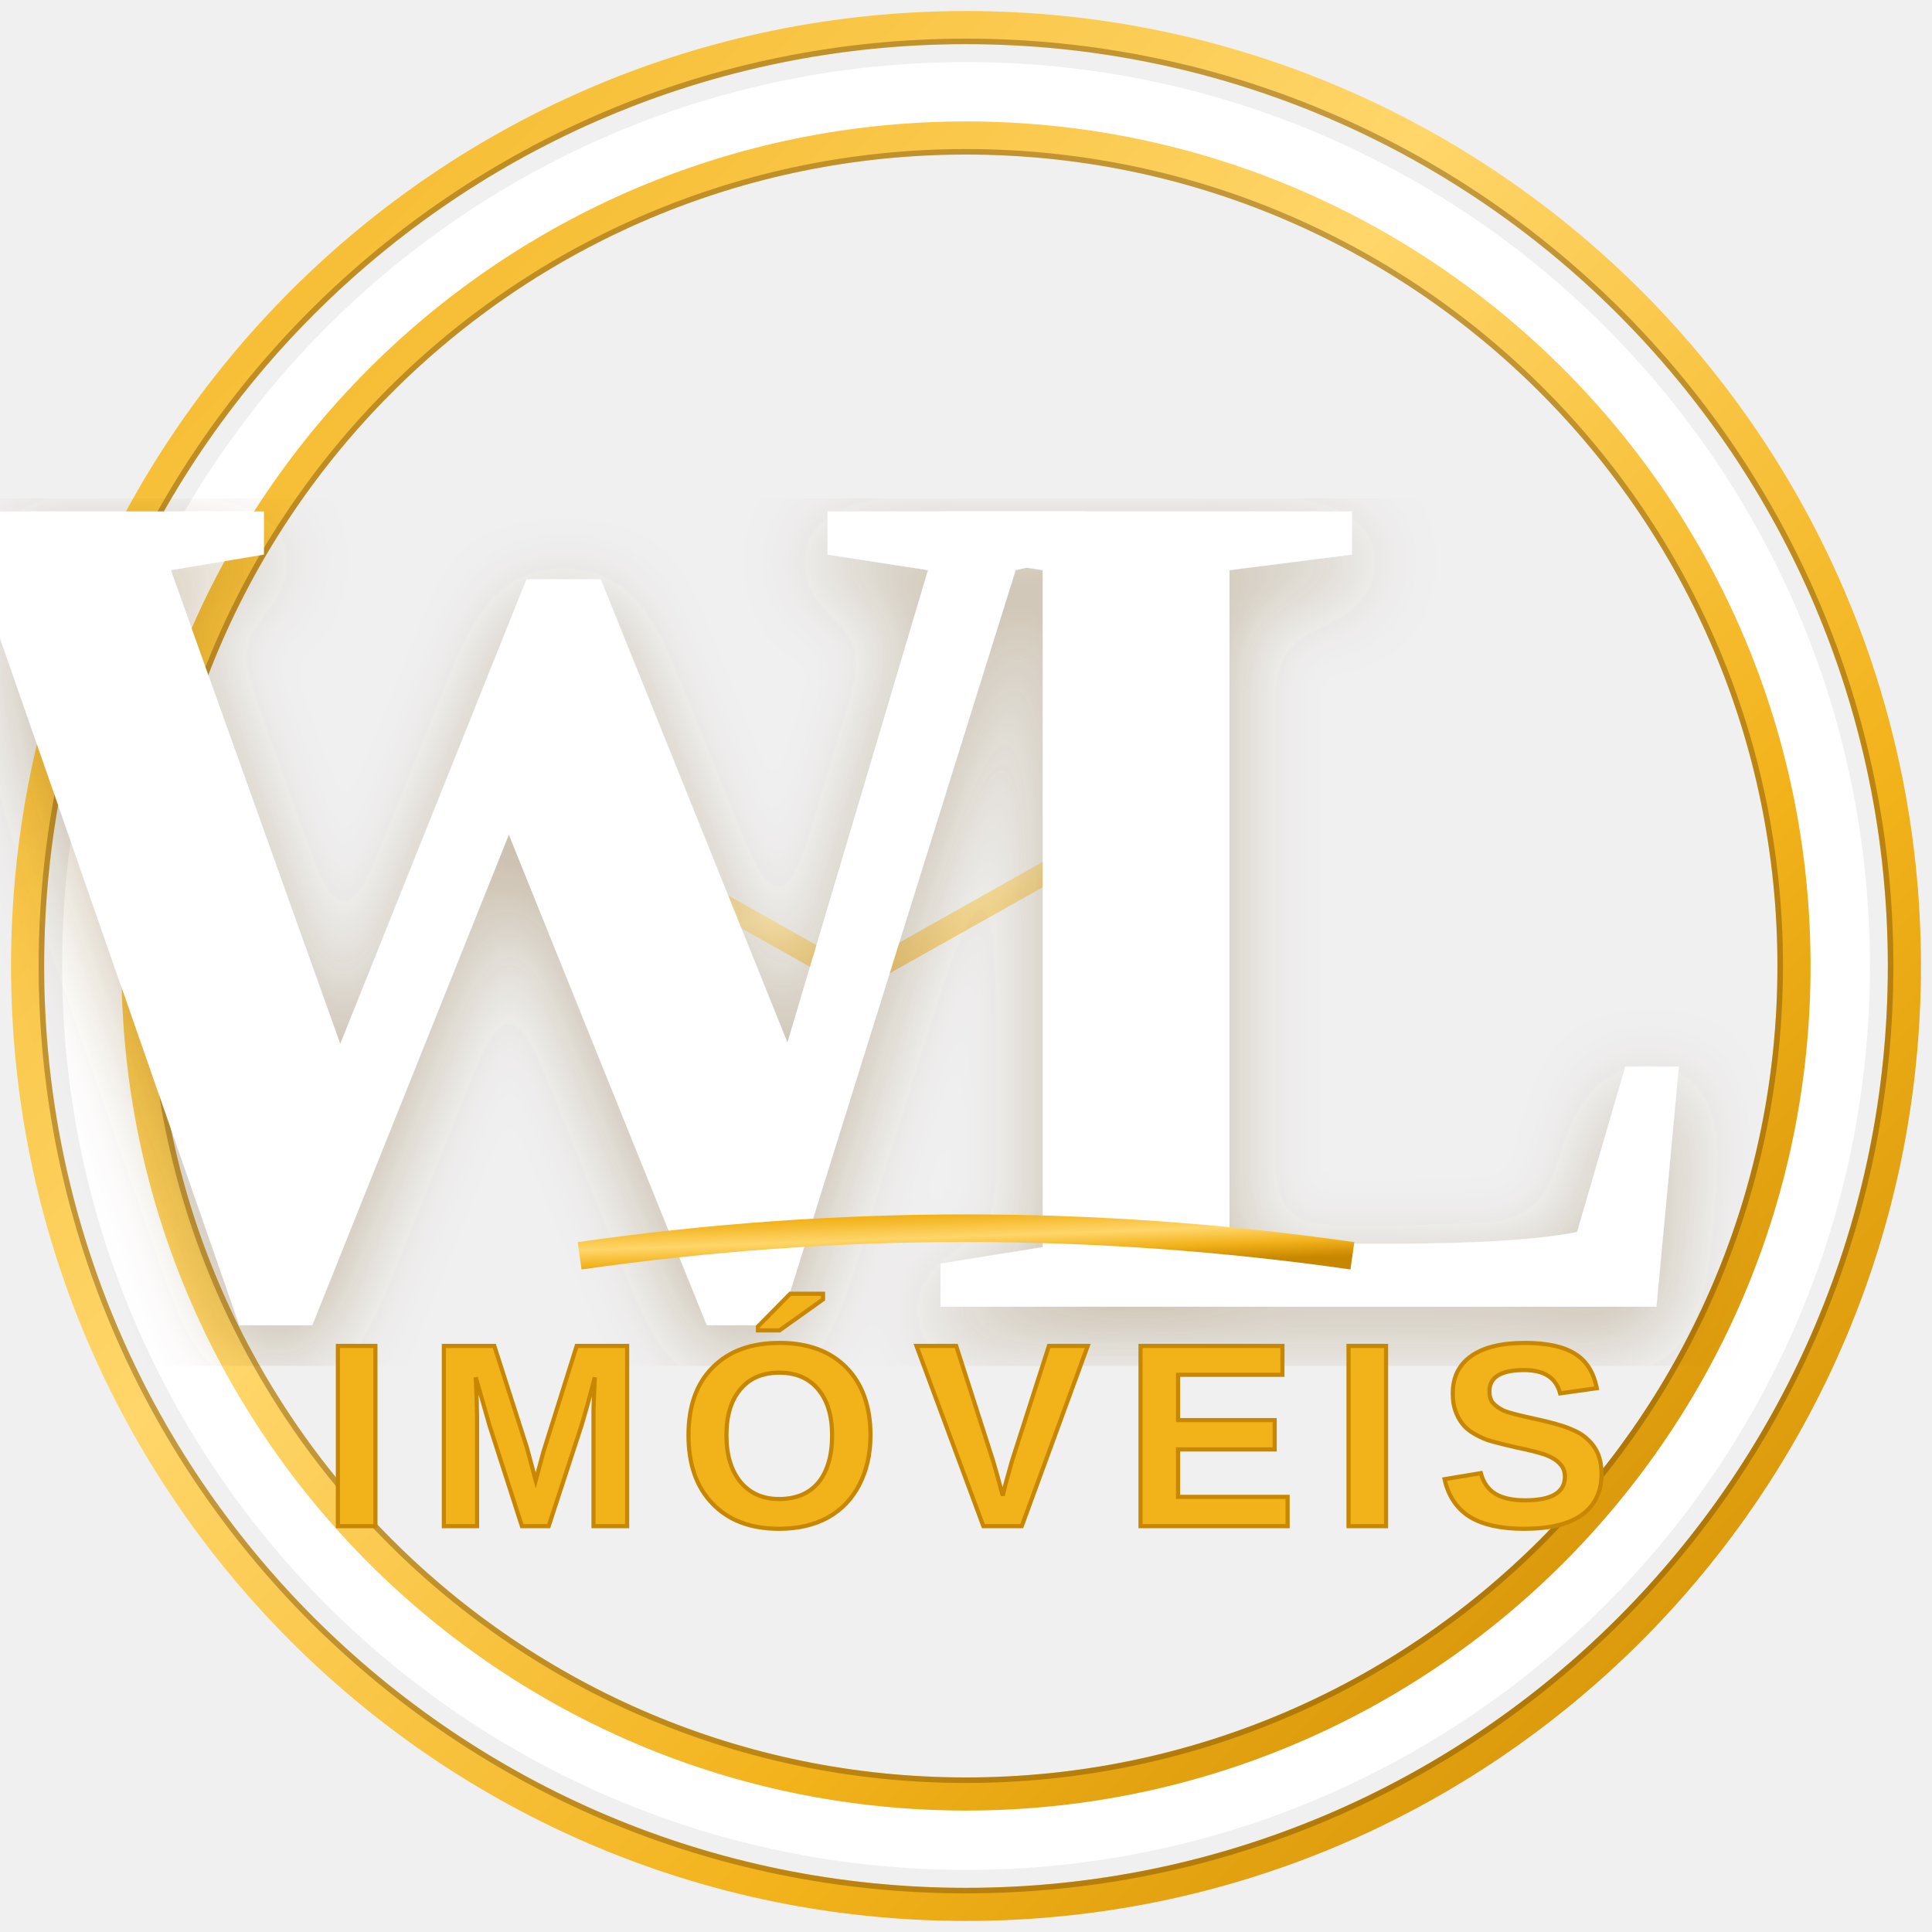
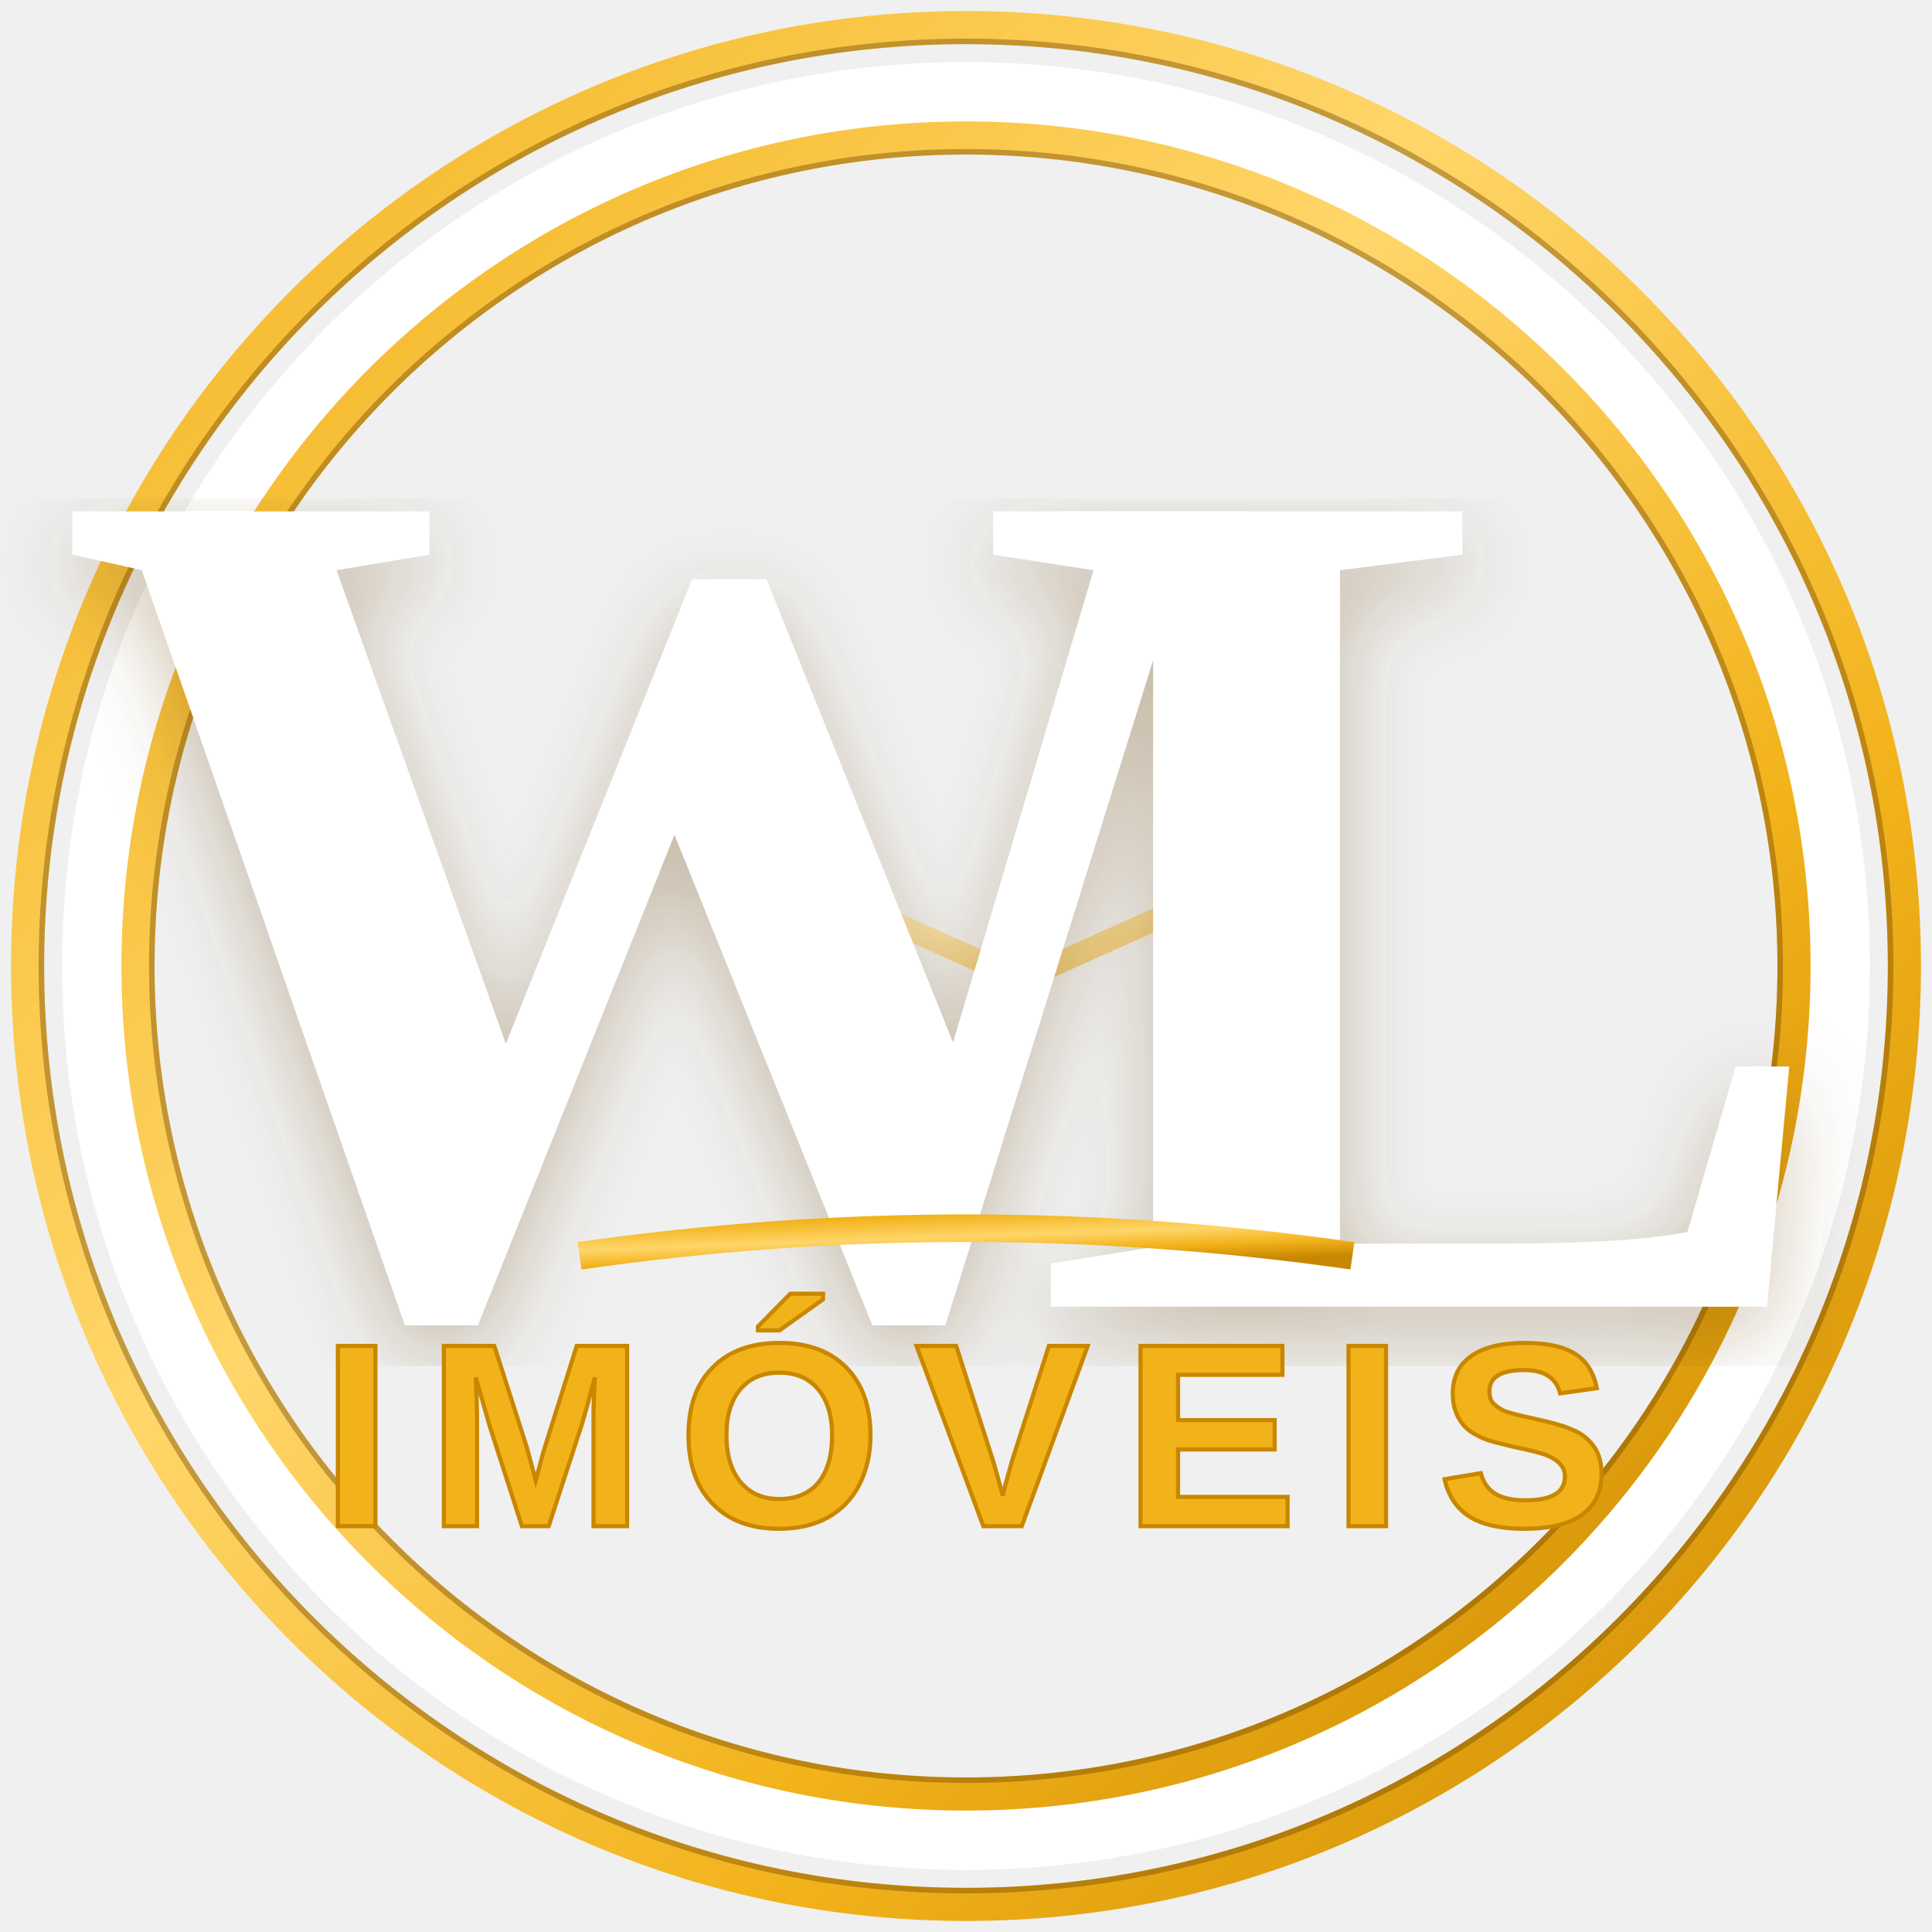
<svg xmlns="http://www.w3.org/2000/svg" width="70" height="70" viewBox="0 0 70 70" preserveAspectRatio="xMidYMid meet">
  <defs>
    <linearGradient id="goldGrad" x1="0%" y1="0%" x2="100%" y2="100%">
      <stop offset="0%" style="stop-color:#F2B21A" />
      <stop offset="40%" style="stop-color:#FFD66A" />
      <stop offset="70%" style="stop-color:#F2B21A" />
      <stop offset="100%" style="stop-color:#C88700" />
    </linearGradient>
    <linearGradient id="goldDark" x1="0%" y1="0%" x2="100%" y2="100%">
      <stop offset="0%" style="stop-color:#C88700" />
      <stop offset="50%" style="stop-color:#F2B21A" />
      <stop offset="100%" style="stop-color:#C88700" />
    </linearGradient>
    <filter id="shadow" x="-5%" y="-5%" width="110%" height="110%">
      <feDropShadow dx="0" dy="1" stdDeviation="1.5" flood-color="#6B4200" flood-opacity="0.3" />
    </filter>
  </defs>
  <circle cx="35" cy="35" r="34" fill="none" stroke="url(#goldGrad)" stroke-width="1.2" />
  <circle cx="35" cy="35" r="33.5" fill="none" stroke="#6B4200" stroke-width="0.2" opacity="0.4" />
  <circle cx="35" cy="35" r="31.5" fill="none" stroke="#FFFFFF" stroke-width="2.5" />
  <circle cx="35" cy="35" r="30" fill="none" stroke="url(#goldGrad)" stroke-width="1.2" />
  <circle cx="35" cy="35" r="29.5" fill="none" stroke="#6B4200" stroke-width="0.2" opacity="0.4" />
-   <path d="M 23 31 L 31 35.5 L 39 31" fill="none" stroke="url(#goldGrad)" stroke-width="0.8" opacity="0.5" />
+   <path d="M 27 31 L 37 35.5 L 47 31" fill="none" stroke="url(#goldGrad)" stroke-width="0.8" opacity="0.5" />
  <g filter="url(#shadow)">
-     <text x="18" y="32.5" font-family="'Times New Roman', Georgia, serif" font-size="44" font-weight="bold" fill="#FFFFFF" text-anchor="middle" dominant-baseline="central">W</text>
-     <text x="48" y="32.5" font-family="'Times New Roman', Georgia, serif" font-size="44" font-weight="bold" fill="#FFFFFF" text-anchor="middle" dominant-baseline="central">L</text>
+     <text x="24" y="32.5" font-family="'Times New Roman', Georgia, serif" font-size="44" font-weight="bold" fill="#FFFFFF" text-anchor="middle" dominant-baseline="central">W</text>
+     <text x="52" y="32.5" font-family="'Times New Roman', Georgia, serif" font-size="44" font-weight="bold" fill="#FFFFFF" text-anchor="middle" dominant-baseline="central">L</text>
  </g>
  <path d="M 21 45.5 Q 35 43.5 49 45.5" fill="none" stroke="url(#goldGrad)" stroke-width="1" />
  <text x="35" y="52" font-family="Arial, Helvetica, sans-serif" font-size="9.5" font-weight="bold" fill="#F2B21A" text-anchor="middle" letter-spacing="1.2" dominant-baseline="central" stroke="#C88700" stroke-width="0.15">
    IMÓVEIS
  </text>
</svg>
